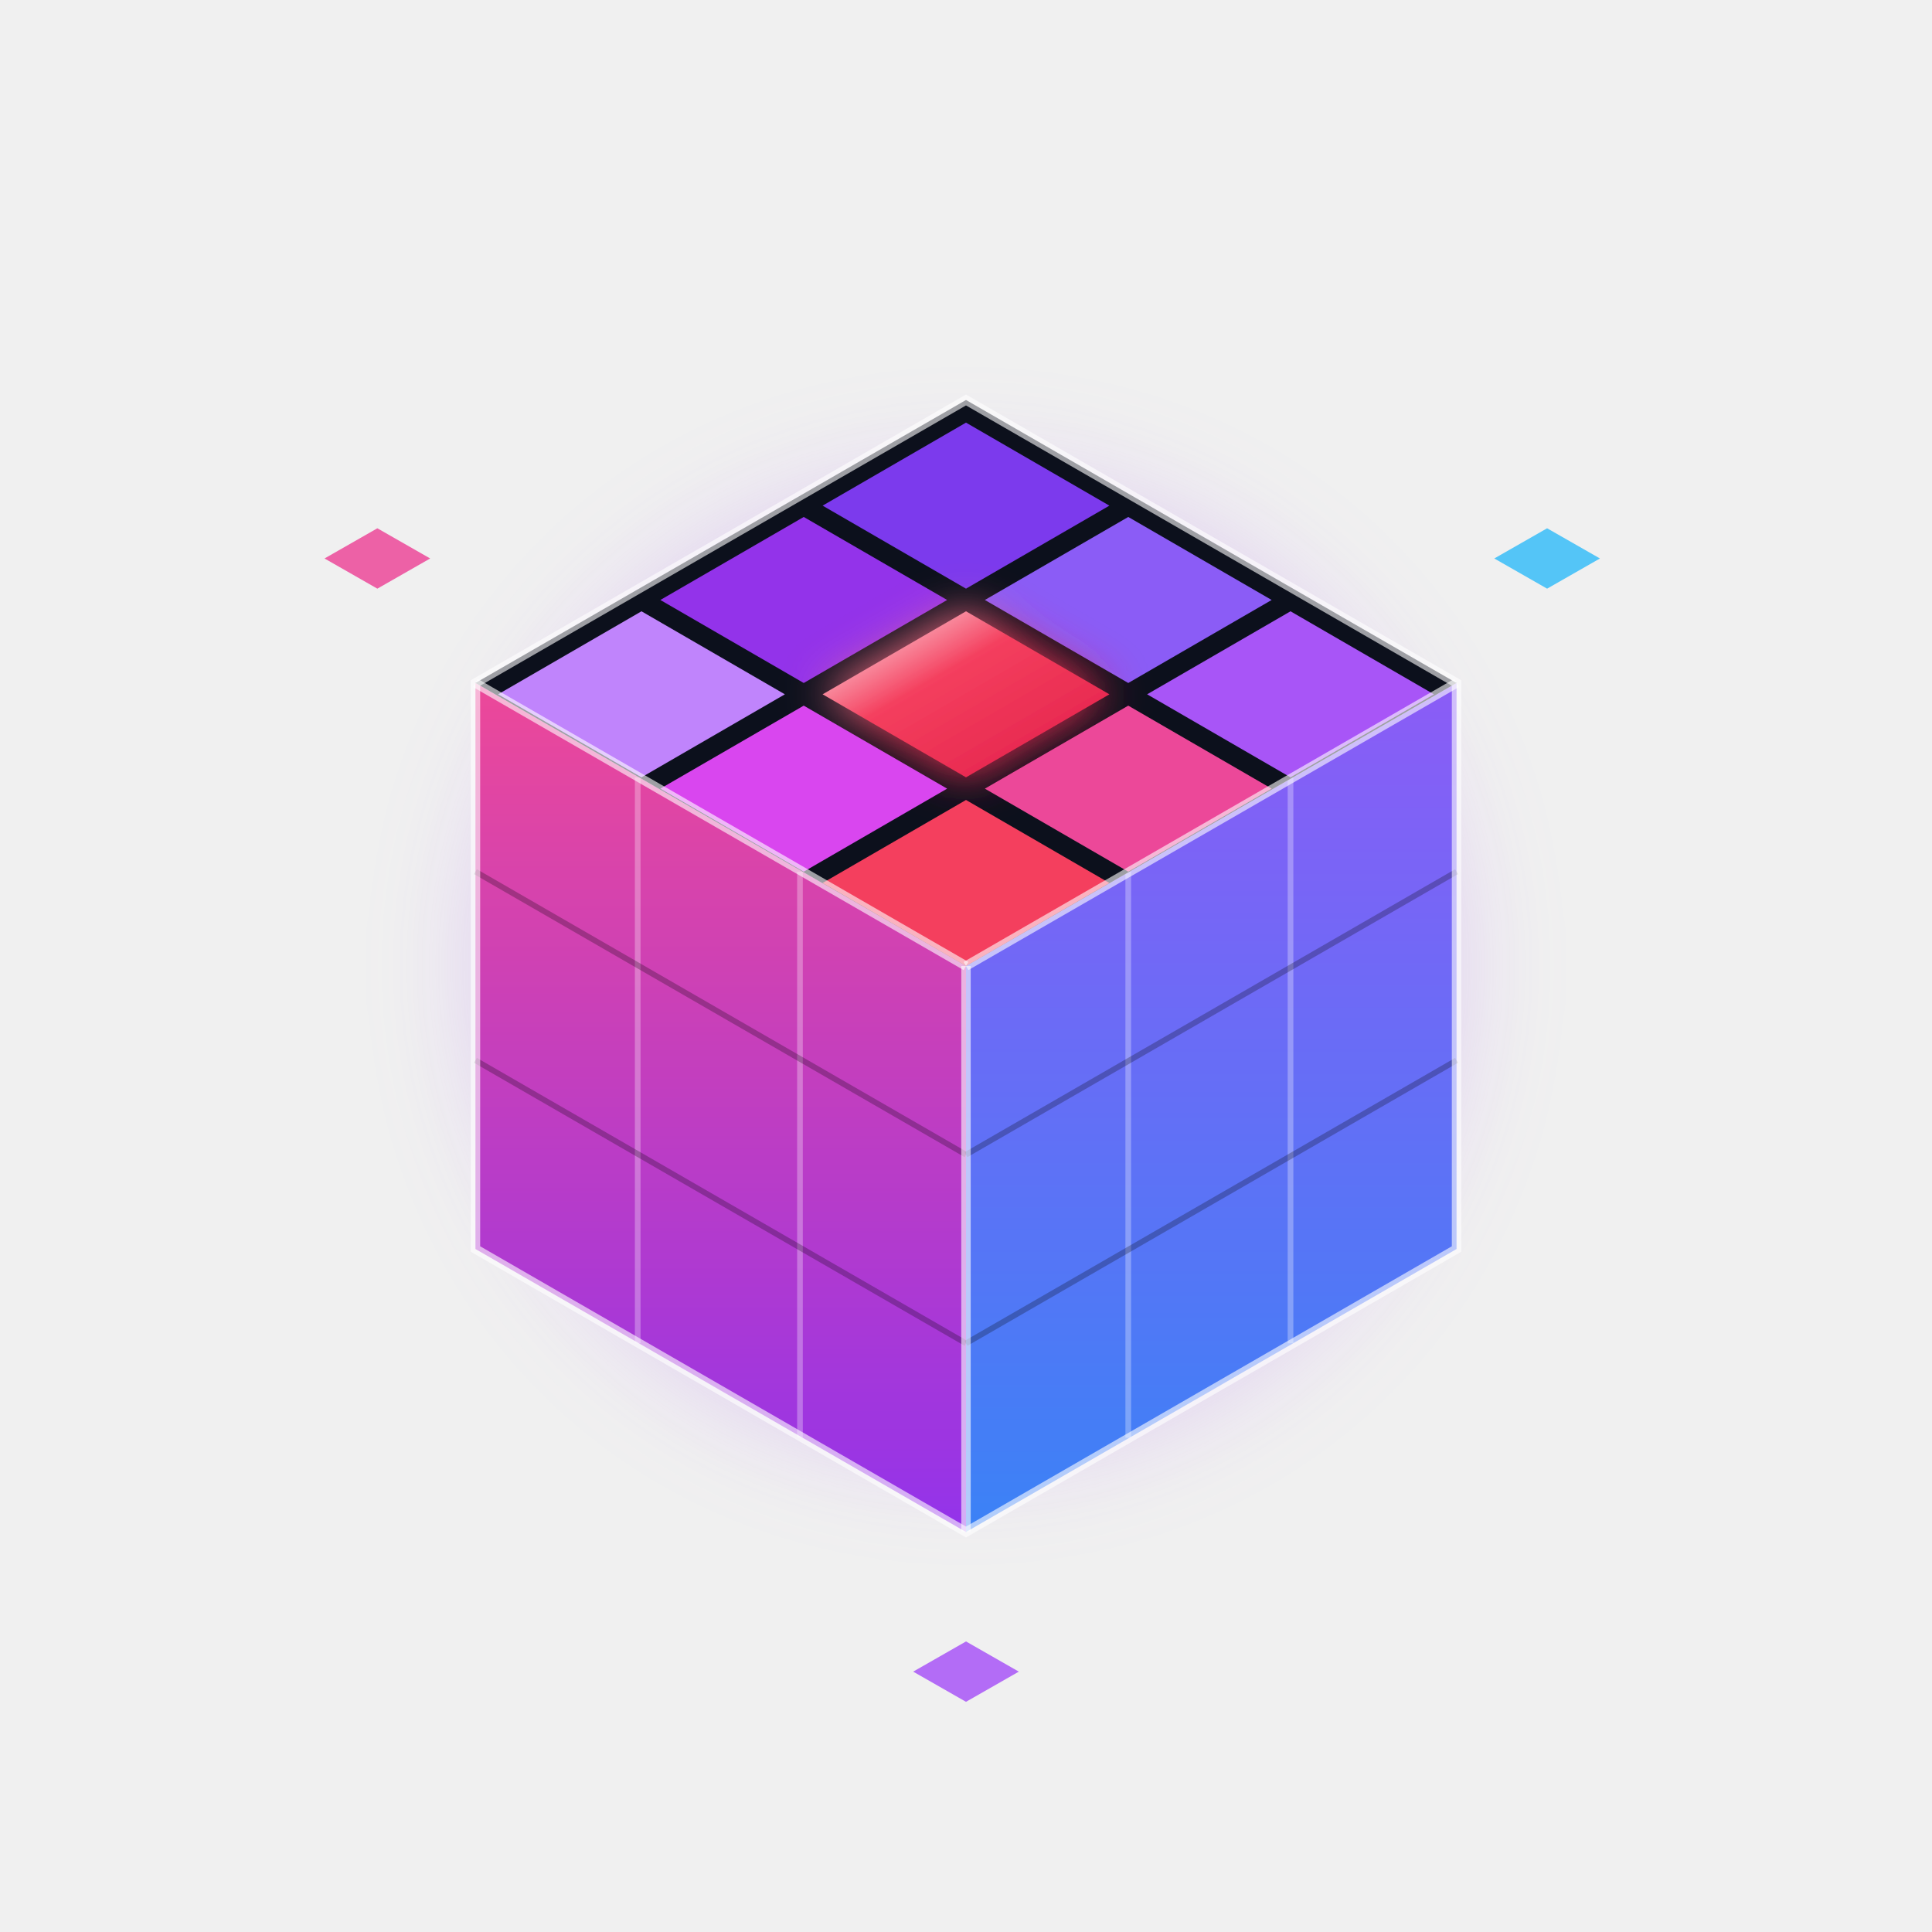
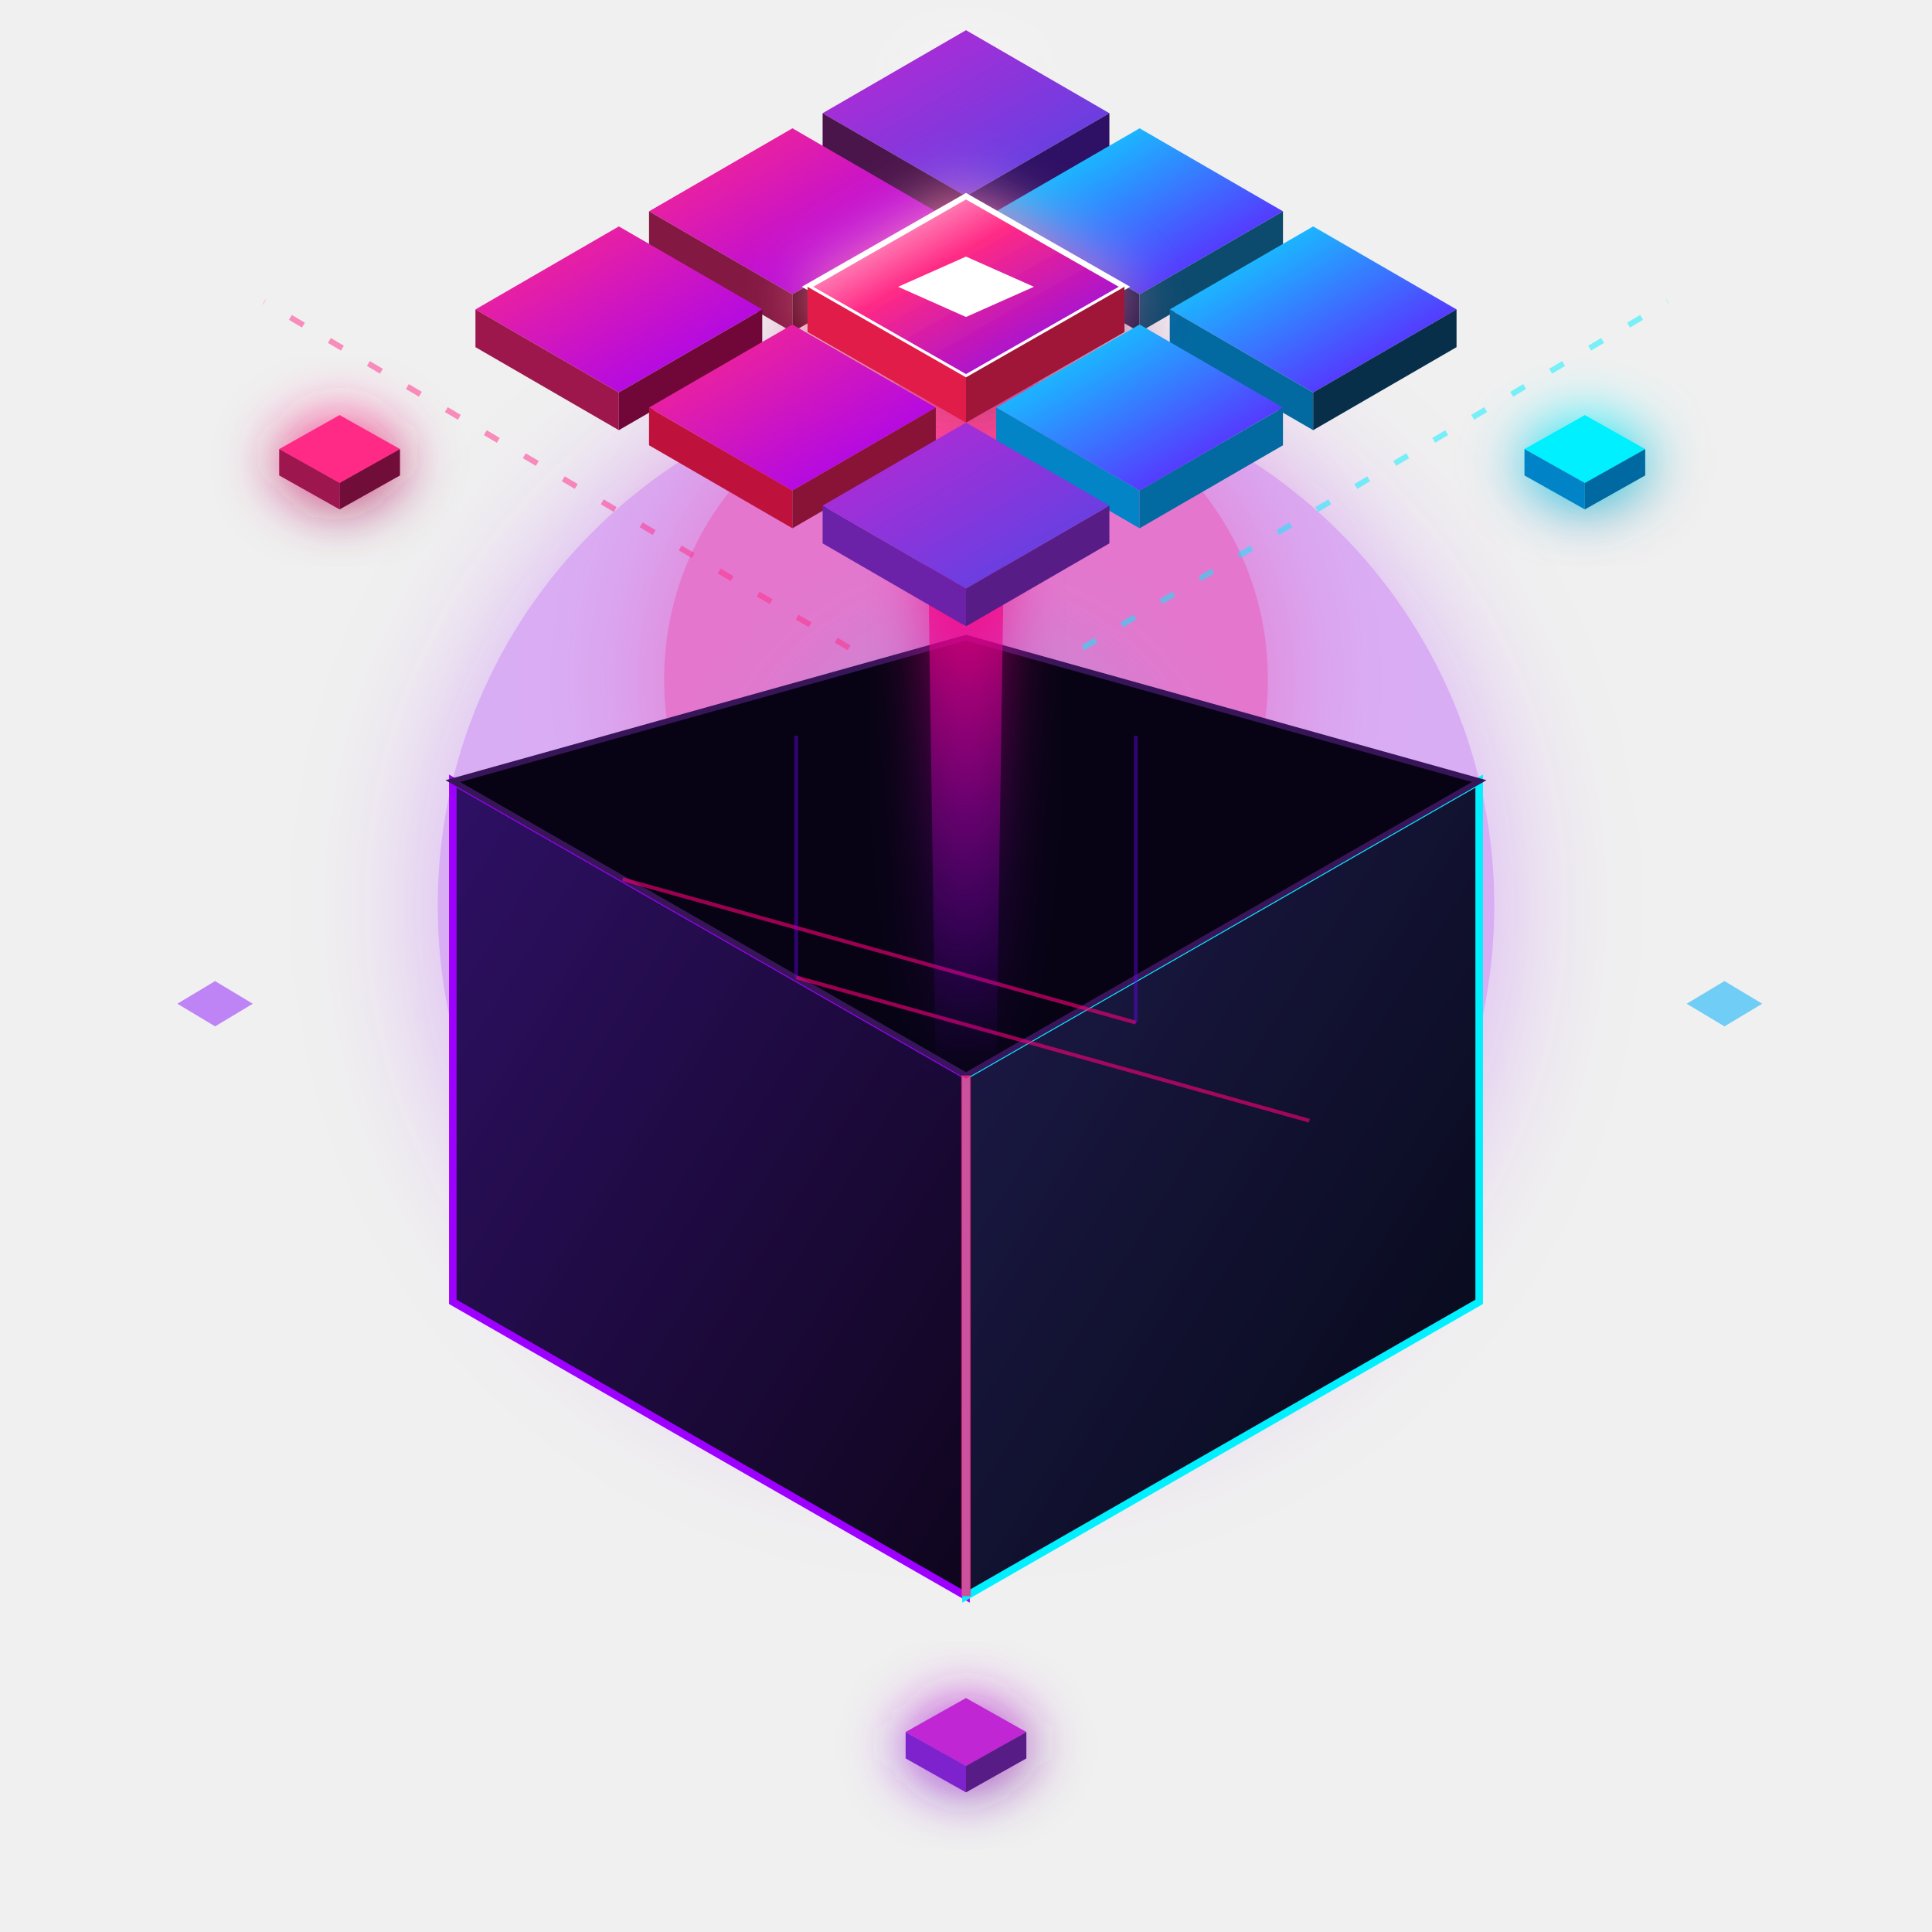
<svg xmlns="http://www.w3.org/2000/svg" viewBox="0 0 512 512" width="512" height="512" fill="none">
  <defs>
-     <linearGradient id="top-grad" x1="0%" y1="0%" x2="100%" y2="100%">
-       <stop offset="0%" stop-color="#c084fc" />
-       <stop offset="100%" stop-color="#7c3aed" />
+     <linearGradient id="neon-pink" x1="0%" y1="0%" x2="100%" y2="100%">
+       <stop offset="0%" stop-color="#ff2a85" />
+       <stop offset="100%" stop-color="#9d00ff" />
    </linearGradient>
-     <linearGradient id="left-grad" x1="0%" y1="0%" x2="0%" y2="100%">
-       <stop offset="0%" stop-color="#ec4899" />
-       <stop offset="100%" stop-color="#9333ea" />
+     <linearGradient id="neon-cyan" x1="0%" y1="0%" x2="100%" y2="100%">
+       <stop offset="0%" stop-color="#00f0ff" />
+       <stop offset="100%" stop-color="#7000ff" />
    </linearGradient>
-     <linearGradient id="right-grad" x1="0%" y1="0%" x2="0%" y2="100%">
-       <stop offset="0%" stop-color="#8b5cf6" />
-       <stop offset="100%" stop-color="#3b82f6" />
+     <linearGradient id="neon-purple" x1="0%" y1="0%" x2="100%" y2="100%">
+       <stop offset="0%" stop-color="#c026d3" />
+       <stop offset="100%" stop-color="#4f46e5" />
    </linearGradient>
-     <linearGradient id="hot-center" x1="0%" y1="0%" x2="100%" y2="100%">
+     <linearGradient id="base-left" x1="0%" y1="0%" x2="100%" y2="100%">
+       <stop offset="0%" stop-color="#2e1065" />
+       <stop offset="100%" stop-color="#0f051d" />
+     </linearGradient>
+     <linearGradient id="base-right" x1="0%" y1="0%" x2="100%" y2="100%">
+       <stop offset="0%" stop-color="#1e1b4b" />
+       <stop offset="100%" stop-color="#050816" />
+     </linearGradient>
+     <linearGradient id="tile-left" x1="0%" y1="0%" x2="0%" y2="100%">
+       <stop offset="0%" stop-color="#ff2a85" />
+       <stop offset="100%" stop-color="#7000ff" />
+     </linearGradient>
+     <linearGradient id="tile-right" x1="0%" y1="0%" x2="0%" y2="100%">
+       <stop offset="0%" stop-color="#a855f7" />
+       <stop offset="100%" stop-color="#06b6d4" />
+     </linearGradient>
+     <linearGradient id="laser-beam" x1="0%" y1="100%" x2="0%" y2="0%">
+       <stop offset="0%" stop-color="#7000ff" stop-opacity="0" />
+       <stop offset="50%" stop-color="#ff007a" stop-opacity="0.7" />
+       <stop offset="100%" stop-color="#ffffff" stop-opacity="0.95" />
+     </linearGradient>
+     <linearGradient id="core-hot" x1="0%" y1="0%" x2="100%" y2="100%">
      <stop offset="0%" stop-color="#ffffff" />
-       <stop offset="40%" stop-color="#f43f5e" />
-       <stop offset="100%" stop-color="#e11d48" />
+       <stop offset="40%" stop-color="#ff2a85" />
+       <stop offset="100%" stop-color="#7000ff" />
    </linearGradient>
-     <filter id="glow" x="-30%" y="-30%" width="160%" height="160%">
-       <feGaussianBlur stdDeviation="14" result="blur" />
+     <filter id="deep-glow" x="-40%" y="-40%" width="180%" height="180%">
+       <feGaussianBlur stdDeviation="18" result="blur" />
      <feComposite in="SourceGraphic" in2="blur" operator="over" />
    </filter>
-     <filter id="core-glow" x="-40%" y="-40%" width="180%" height="180%">
-       <feGaussianBlur stdDeviation="6" result="blur" />
+     <filter id="core-flare" x="-60%" y="-60%" width="220%" height="220%">
+       <feGaussianBlur stdDeviation="8" result="blur" />
      <feComposite in="SourceGraphic" in2="blur" operator="over" />
    </filter>
  </defs>
-   <circle cx="256" cy="256" r="130" fill="#a855f7" opacity="0.22" filter="url(#glow)" />
-   <circle cx="256" cy="230" r="70" fill="#f43f5e" opacity="0.25" filter="url(#glow)" />
-   <polygon points="256,256 126,181 126,331 256,406" fill="url(#left-grad)" />
-   <line x1="169" y1="206" x2="169" y2="356" stroke="#ffffff" stroke-width="1.5" stroke-opacity="0.3" />
-   <line x1="212" y1="231" x2="212" y2="381" stroke="#ffffff" stroke-width="1.5" stroke-opacity="0.3" />
-   <line x1="126" y1="231" x2="256" y2="306" stroke="#000000" stroke-width="1.5" stroke-opacity="0.25" />
-   <line x1="126" y1="281" x2="256" y2="356" stroke="#000000" stroke-width="1.5" stroke-opacity="0.25" />
-   <polygon points="256,256 386,181 386,331 256,406" fill="url(#right-grad)" />
-   <line x1="299" y1="231" x2="299" y2="381" stroke="#ffffff" stroke-width="1.5" stroke-opacity="0.3" />
-   <line x1="342" y1="206" x2="342" y2="356" stroke="#ffffff" stroke-width="1.5" stroke-opacity="0.3" />
-   <line x1="256" y1="306" x2="386" y2="231" stroke="#000000" stroke-width="1.5" stroke-opacity="0.25" />
-   <line x1="256" y1="356" x2="386" y2="281" stroke="#000000" stroke-width="1.5" stroke-opacity="0.25" />
-   <polygon points="256,106 386,181 256,256 126,181" fill="#0c101c" />
-   <polygon points="256,112 294,134 256,156 218,134" fill="#7c3aed" />
-   <polygon points="299,137 337,159 299,181 261,159" fill="#8b5cf6" />
-   <polygon points="342,162 380,184 342,206 304,184" fill="#a855f7" />
-   <polygon points="213,137 251,159 213,181 175,159" fill="#9333ea" />
-   <polygon points="256,162 294,184 256,206 218,184" fill="url(#hot-center)" filter="url(#core-glow)" />
-   <polygon points="299,187 337,209 299,231 261,209" fill="#ec4899" />
-   <polygon points="170,162 208,184 170,206 132,184" fill="#c084fc" />
-   <polygon points="213,187 251,209 213,231 175,209" fill="#d946ef" />
-   <polygon points="256,212 294,234 256,256 218,234" fill="#f43f5e" />
-   <path d="M 256 106 L 386 181 L 386 331 L 256 406 L 126 331 L 126 181 Z" stroke="#ffffff" stroke-width="2.5" stroke-opacity="0.6" />
-   <line x1="256" y1="256" x2="256" y2="406" stroke="#ffffff" stroke-width="2.5" stroke-opacity="0.6" />
-   <line x1="256" y1="256" x2="126" y2="181" stroke="#ffffff" stroke-width="2.5" stroke-opacity="0.6" />
-   <line x1="256" y1="256" x2="386" y2="181" stroke="#ffffff" stroke-width="2.5" stroke-opacity="0.6" />
-   <polygon points="100,140 114,148 100,156 86,148" fill="#ec4899" opacity="0.85" />
-   <polygon points="410,140 424,148 410,156 396,148" fill="#38bdf8" opacity="0.85" />
-   <polygon points="256,435 270,443 256,451 242,443" fill="#a855f7" opacity="0.85" />
+   <circle cx="256" cy="240" r="140" fill="#9d00ff" opacity="0.28" filter="url(#deep-glow)" />
+   <circle cx="256" cy="180" r="80" fill="#ff007a" opacity="0.32" filter="url(#deep-glow)" />
+   <circle cx="256" cy="220" r="50" fill="#00f0ff" opacity="0.2" filter="url(#deep-glow)" />
+   <line x1="256" y1="190" x2="70" y2="80" stroke="#ff2a85" stroke-width="1.5" stroke-dasharray="4 8" opacity="0.5" />
+   <line x1="256" y1="190" x2="442" y2="80" stroke="#00f0ff" stroke-width="1.5" stroke-dasharray="4 8" opacity="0.5" />
+   <line x1="256" y1="190" x2="256" y2="10" stroke="#ffffff" stroke-width="1.5" stroke-dasharray="2 6" opacity="0.7" />
+   <g transform="translate(0, 45)">
+     <polygon points="256,240 120,162 120,300 256,378" fill="url(#base-left)" stroke="#9d00ff" stroke-width="2" />
+     <polygon points="256,240 392,162 392,300 256,378" fill="url(#base-right)" stroke="#00f0ff" stroke-width="2" />
+     <polygon points="256,124 392,162 256,240 120,162" fill="#070314" stroke="#381559" stroke-width="1.5" />
+     <line x1="165" y1="188" x2="301" y2="226" stroke="#ff007a" stroke-width="1" opacity="0.6" />
+     <line x1="211" y1="214" x2="347" y2="252" stroke="#ff007a" stroke-width="1" opacity="0.6" />
+     <line x1="211" y1="150" x2="211" y2="214" stroke="#7000ff" stroke-width="1" opacity="0.4" />
+     <line x1="301" y1="150" x2="301" y2="226" stroke="#7000ff" stroke-width="1" opacity="0.4" />
+     <line x1="256" y1="240" x2="256" y2="378" stroke="#ff2a85" stroke-width="2.5" opacity="0.8" />
+     <polygon points="248,240 264,240 268,-30 244,-30" fill="url(#laser-beam)" filter="url(#core-flare)" />
+   </g>
+   <g transform="translate(0, -30)">
+     <polygon points="256,38 294,60 256,82 218,60" fill="url(#neon-purple)" />
+     <polygon points="218,60 256,82 256,92 218,70" fill="#4a154b" />
+     <polygon points="256,82 294,60 294,70 256,92" fill="#2e1065" />
+   </g>
+   <g transform="translate(0, -30)">
+     <polygon points="302,64 340,86 302,108 264,86" fill="url(#neon-cyan)" />
+     <polygon points="264,86 302,108 302,118 264,96" fill="#1e1b4b" />
+     <polygon points="302,108 340,86 340,96 302,118" fill="#0c4a6e" />
+   </g>
+   <g transform="translate(0, -30)">
+     <polygon points="348,90 386,112 348,134 310,112" fill="url(#neon-cyan)" />
+     <polygon points="310,112 348,134 348,144 310,122" fill="#0369a1" />
+     <polygon points="348,134 386,112 386,122 348,144" fill="#082f49" />
+   </g>
+   <g transform="translate(0, -30)">
+     <polygon points="210,64 248,86 210,108 172,86" fill="url(#neon-pink)" />
+     <polygon points="172,86 210,108 210,118 172,96" fill="#831843" />
+     <polygon points="210,108 248,86 248,96 210,118" fill="#500724" />
+   </g>
+   <g transform="translate(0, -36)" filter="url(#core-flare)">
+     <polygon points="256,88 298,112 256,136 214,112" fill="url(#core-hot)" stroke="#ffffff" stroke-width="1.5" />
+     <polygon points="214,112 256,136 256,148 214,124" fill="#e11d48" />
+     <polygon points="256,136 298,112 298,124 256,148" fill="#9f1239" />
+     <polygon points="256,104 274,112 256,120 238,112" fill="#ffffff" />
+   </g>
+   <g transform="translate(0, -30)">
+     <polygon points="302,116 340,138 302,160 264,138" fill="url(#neon-cyan)" />
+     <polygon points="264,138 302,160 302,170 264,148" fill="#0284c7" />
+     <polygon points="302,160 340,138 340,148 302,170" fill="#0369a1" />
+   </g>
+   <g transform="translate(0, -30)">
+     <polygon points="164,90 202,112 164,134 126,112" fill="url(#neon-pink)" />
+     <polygon points="126,112 164,134 164,144 126,122" fill="#9d174d" />
+     <polygon points="164,134 202,112 202,122 164,144" fill="#700738" />
+   </g>
+   <g transform="translate(0, -30)">
+     <polygon points="210,116 248,138 210,160 172,138" fill="url(#neon-pink)" />
+     <polygon points="172,138 210,160 210,170 172,148" fill="#be123c" />
+     <polygon points="210,160 248,138 248,148 210,170" fill="#881337" />
+   </g>
+   <g transform="translate(0, -30)">
+     <polygon points="256,142 294,164 256,186 218,164" fill="url(#neon-purple)" />
+     <polygon points="218,164 256,186 256,196 218,174" fill="#6b21a8" />
+     <polygon points="256,186 294,164 294,174 256,196" fill="#581c87" />
+   </g>
+   <g transform="translate(70, 110)" filter="url(#core-flare)">
+     <polygon points="20,0 36,9 20,18 4,9" fill="#ff2a85" />
+     <polygon points="4,9 20,18 20,25 4,16" fill="#9d174d" />
+     <polygon points="20,18 36,9 36,16 20,25" fill="#700738" />
+   </g>
+   <g transform="translate(400, 110)" filter="url(#core-flare)">
+     <polygon points="20,0 36,9 20,18 4,9" fill="#00f0ff" />
+     <polygon points="4,9 20,18 20,25 4,16" fill="#0284c7" />
+     <polygon points="20,18 36,9 36,16 20,25" fill="#0369a1" />
+   </g>
+   <g transform="translate(236, 450)" filter="url(#core-flare)">
+     <polygon points="20,0 36,9 20,18 4,9" fill="#c026d3" />
+     <polygon points="4,9 20,18 20,25 4,16" fill="#7e22ce" />
+     <polygon points="20,18 36,9 36,16 20,25" fill="#581c87" />
+   </g>
+   <g transform="translate(45, 260)">
+     <polygon points="12,0 22,6 12,12 2,6" fill="#a855f7" opacity="0.7" />
+   </g>
+   <g transform="translate(445, 260)">
+     <polygon points="12,0 22,6 12,12 2,6" fill="#38bdf8" opacity="0.7" />
+   </g>
</svg>
